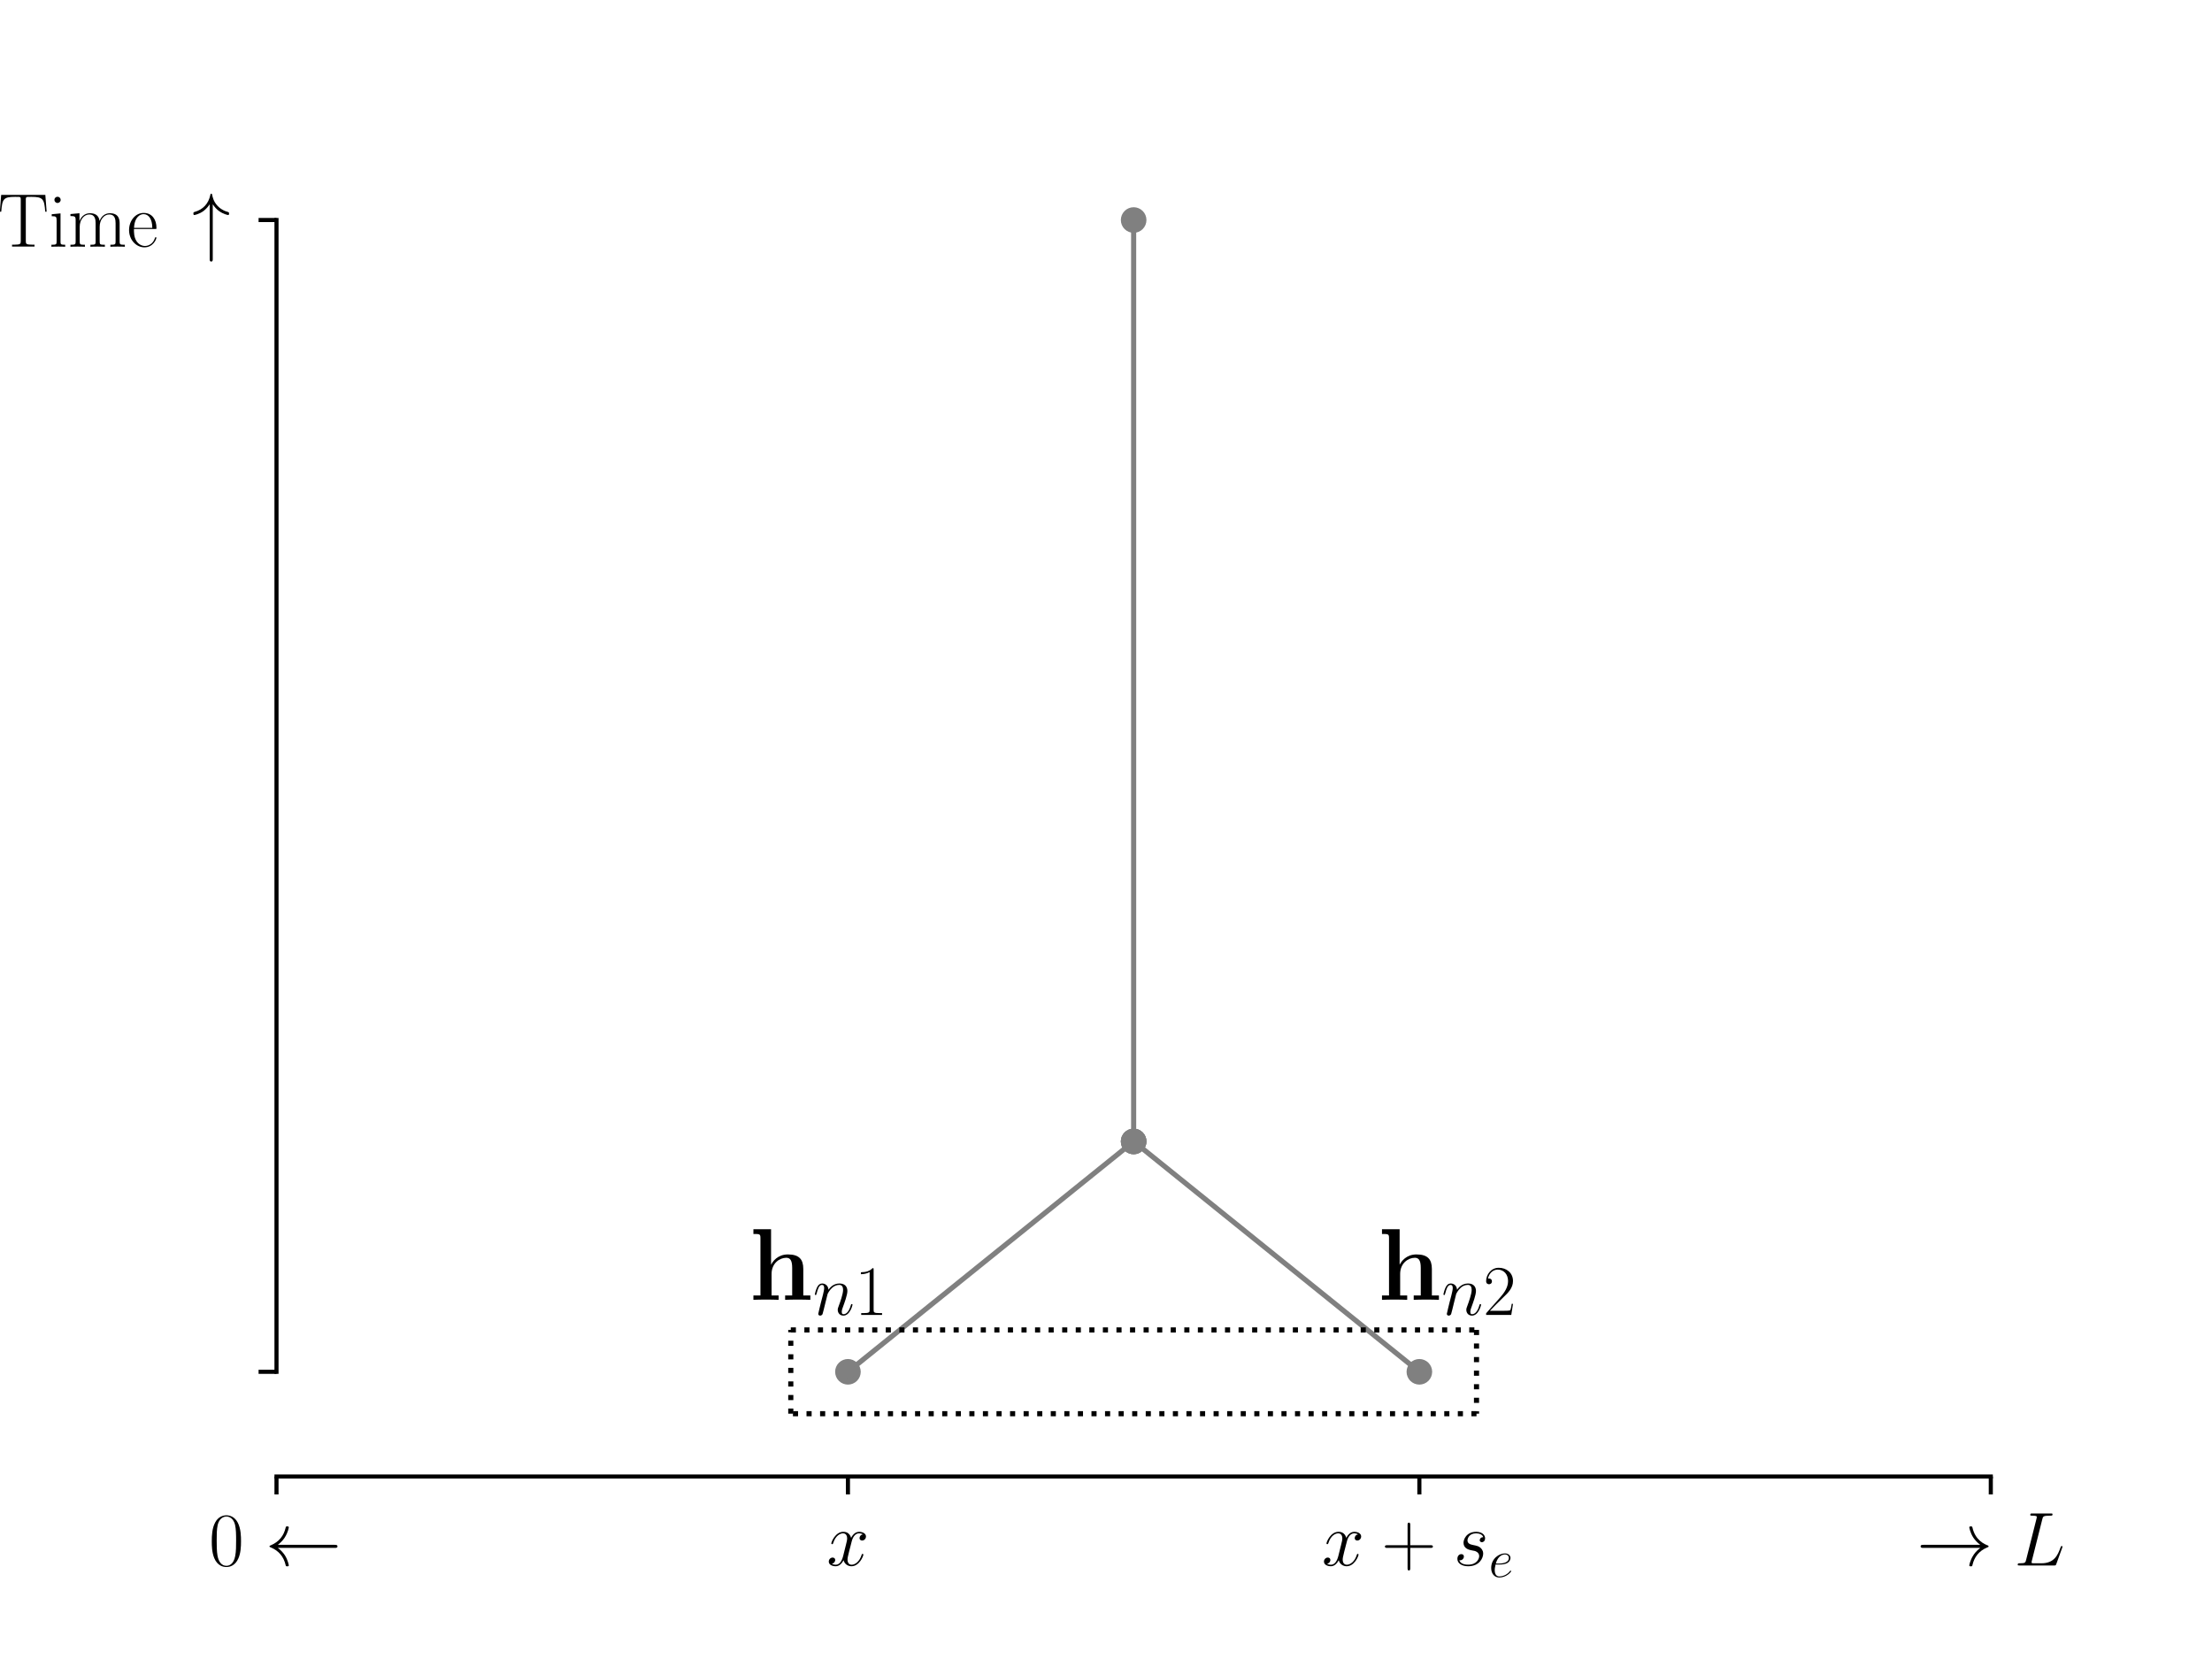
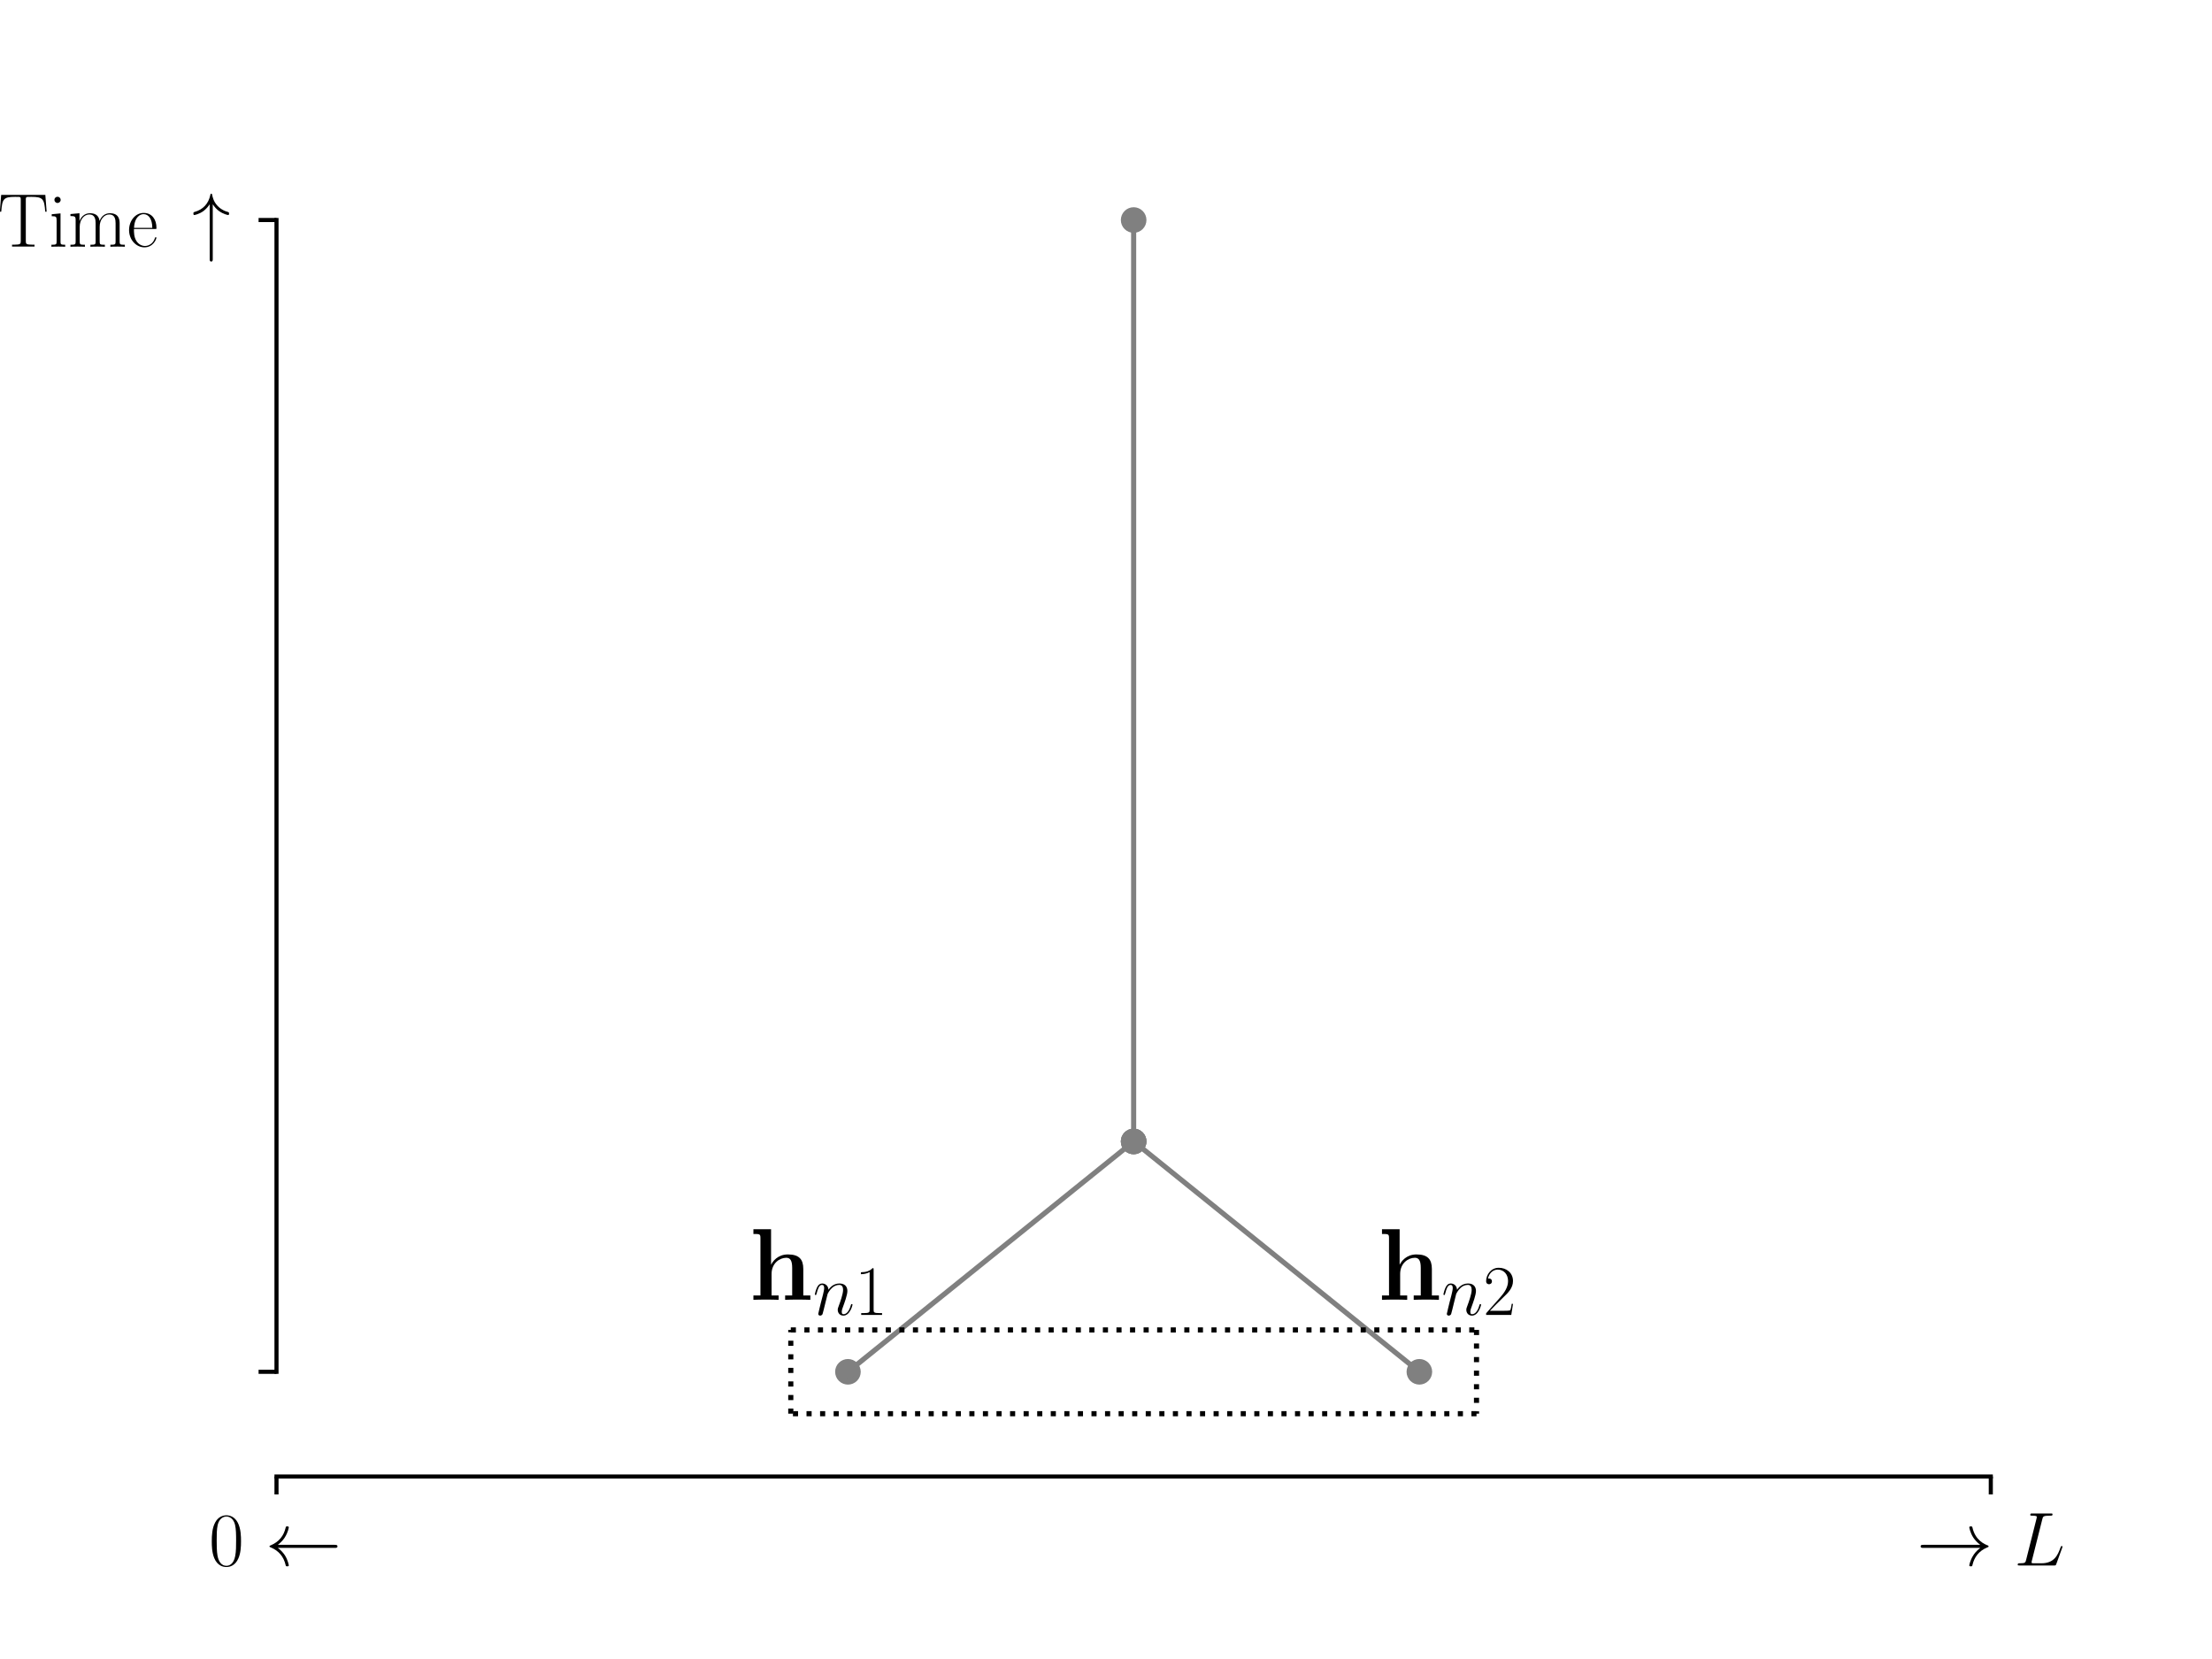
<svg xmlns="http://www.w3.org/2000/svg" xmlns:xlink="http://www.w3.org/1999/xlink" width="432pt" height="324pt" viewBox="0 0 432 324" version="1.1">
  <defs>
    <style type="text/css">*{stroke-linejoin: round; stroke-linecap: butt}</style>
  </defs>
  <g id="figure_1">
    <g id="patch_1">
      <path d="M 0 324  L 432 324  L 432 0  L 0 0  z " style="fill: #ffffff" />
    </g>
    <g id="axes_1">
      <g id="patch_2">
        <path d="M 54 288.36  L 388.8 288.36  L 388.8 38.88  L 54 38.88  z " style="fill: #ffffff" />
      </g>
      <g id="matplotlib.axis_1">
        <g id="xtick_1">
          <g id="line2d_1">
            <defs>
-               <path id="m7490072820" d="M 0 0  L 0 3.5  " style="stroke: #000000; stroke-width: 0.8" />
+               <path id="m689bdb50e0" d="M 0 0  L 0 3.5  " style="stroke: #000000; stroke-width: 0.8" />
            </defs>
            <g>
-               <use xlink:href="#m7490072820" x="54" y="288.36" style="stroke: #000000; stroke-width: 0.8" />
+               <use xlink:href="#m689bdb50e0" x="54" y="288.36" style="stroke: #000000; stroke-width: 0.8" />
            </g>
          </g>
          <g id="text_1">
            <g transform="translate(40.79435 305.7377) scale(0.15 -0.15)">
              <defs>
                <path id="CMR17-30" d="M 2688 2025  C 2688 2416 2682 3080 2413 3591  C 2176 4039 1798 4198 1466 4198  C 1158 4198 768 4058 525 3597  C 269 3118 243 2524 243 2025  C 243 1661 250 1106 448 619  C 723 -39 1216 -128 1466 -128  C 1760 -128 2208 -7 2470 600  C 2662 1042 2688 1559 2688 2025  z M 1466 -26  C 1056 -26 813 325 723 812  C 653 1188 653 1738 653 2096  C 653 2588 653 2997 736 3387  C 858 3929 1216 4096 1466 4096  C 1728 4096 2067 3923 2189 3400  C 2272 3036 2278 2607 2278 2096  C 2278 1680 2278 1169 2202 792  C 2067 95 1690 -26 1466 -26  z " transform="scale(0.015625)" />
                <path id="CMSY10-20" d="M 5811 1472  C 5926 1472 6042 1472 6042 1600  C 6042 1728 5926 1728 5811 1728  L 1056 1728  C 1408 1997 1581 2259 1632 2342  C 1920 2784 1971 3187 1971 3194  C 1971 3270 1894 3270 1843 3270  C 1734 3270 1728 3258 1702 3142  C 1555 2515 1178 1984 454 1683  C 384 1658 358 1645 358 1600  C 358 1555 390 1542 454 1517  C 1120 1242 1549 742 1709 26  C 1728 -51 1734 -70 1843 -70  C 1894 -70 1971 -70 1971 7  C 1971 20 1914 423 1645 851  C 1517 1043 1331 1267 1056 1472  L 5811 1472  z " transform="scale(0.015625)" />
              </defs>
              <use xlink:href="#CMR17-30" transform="scale(0.996264)" />
              <use xlink:href="#CMSY10-20" transform="translate(73.36449 0) scale(0.996264)" />
            </g>
          </g>
        </g>
        <g id="xtick_2">
          <g id="line2d_2">
            <g>
-               <use xlink:href="#m7490072820" x="165.6" y="288.36" style="stroke: #000000; stroke-width: 0.8" />
+               <use xlink:href="#m689bdb50e0" x="388.8" y="288.36" style="stroke: #000000; stroke-width: 0.8" />
            </g>
          </g>
          <g id="text_2">
-             <g transform="translate(161.4424 305.7377) scale(0.15 -0.15)">
-               <defs>
-                 <path id="CMMI12-78" d="M 3034 2606  C 2829 2567 2752 2414 2752 2293  C 2752 2139 2874 2088 2963 2088  C 3155 2088 3290 2254 3290 2427  C 3290 2695 2982 2816 2714 2816  C 2323 2816 2106 2433 2048 2312  C 1901 2816 1504 2816 1389 2816  C 736 2816 390 1980 390 1839  C 390 1814 416 1782 461 1782  C 512 1782 525 1820 538 1846  C 755 2555 1184 2689 1370 2689  C 1658 2689 1715 2420 1715 2267  C 1715 2127 1677 1980 1600 1673  L 1382 798  C 1286 415 1101 64 762 64  C 730 64 570 64 435 147  C 666 192 717 383 717 460  C 717 588 621 664 499 664  C 346 664 179 530 179 326  C 179 57 480 -64 755 -64  C 1062 -64 1280 179 1414 441  C 1517 64 1837 -64 2074 -64  C 2726 -64 3072 773 3072 913  C 3072 945 3046 971 3008 971  C 2950 971 2944 939 2925 888  C 2752 326 2381 64 2093 64  C 1869 64 1747 230 1747 492  C 1747 632 1773 734 1875 1156  L 2099 2024  C 2195 2408 2413 2689 2707 2689  C 2720 2689 2899 2689 3034 2606  z " transform="scale(0.015625)" />
-               </defs>
-               <use xlink:href="#CMMI12-78" transform="scale(0.996264)" />
-             </g>
-           </g>
-         </g>
-         <g id="xtick_3">
-           <g id="line2d_3">
-             <g>
-               <use xlink:href="#m7490072820" x="277.2" y="288.36" style="stroke: #000000; stroke-width: 0.8" />
-             </g>
-           </g>
-           <g id="text_3">
-             <g transform="translate(258.1495 305.7377) scale(0.15 -0.15)">
-               <defs>
-                 <path id="CMR17-2b" d="M 2413 1472  L 4109 1472  C 4198 1472 4307 1472 4307 1580  C 4307 1695 4205 1695 4109 1695  L 2413 1695  L 2413 3386  C 2413 3475 2413 3584 2304 3584  C 2189 3584 2189 3482 2189 3386  L 2189 1695  L 493 1695  C 403 1695 294 1695 294 1587  C 294 1472 397 1472 493 1472  L 2189 1472  L 2189 -218  C 2189 -307 2189 -416 2298 -416  C 2413 -416 2413 -314 2413 -218  L 2413 1472  z " transform="scale(0.015625)" />
-                 <path id="CMMI12-73" d="M 1459 1280  C 1568 1261 1741 1223 1779 1216  C 1862 1192 2150 1090 2150 783  C 2150 586 1971 70 1229 70  C 1094 70 614 70 486 436  C 742 404 870 603 870 745  C 870 880 781 950 653 950  C 512 950 326 841 326 552  C 326 173 710 -64 1222 -64  C 2195 -64 2483 651 2483 984  C 2483 1079 2483 1258 2278 1462  C 2118 1616 1965 1648 1619 1718  C 1446 1756 1171 1814 1171 2101  C 1171 2229 1286 2689 1894 2689  C 2163 2689 2426 2589 2490 2368  C 2208 2368 2195 2125 2195 2119  C 2195 1984 2317 1946 2374 1946  C 2464 1946 2643 2015 2643 2281  C 2643 2545 2400 2816 1901 2816  C 1062 2816 838 2160 838 1899  C 838 1414 1312 1312 1459 1280  z " transform="scale(0.015625)" />
-                 <path id="CMMI12-65" d="M 1146 1479  C 1318 1479 1754 1479 2061 1595  C 2547 1783 2592 2158 2592 2274  C 2592 2558 2349 2816 1926 2816  C 1254 2816 288 2210 288 1073  C 288 402 672 -64 1254 -64  C 2125 -64 2675 609 2675 692  C 2675 730 2637 762 2611 762  C 2592 762 2586 756 2528 699  C 2118 159 1510 64 1267 64  C 902 64 710 350 710 822  C 710 911 710 1071 806 1479  L 1146 1479  z M 838 1600  C 1114 2592 1722 2689 1926 2689  C 2208 2689 2400 2522 2400 2277  C 2400 1600 1376 1600 1107 1600  L 838 1600  z " transform="scale(0.015625)" />
-               </defs>
-               <use xlink:href="#CMMI12-78" transform="scale(0.996264)" />
-               <use xlink:href="#CMR17-2b" transform="translate(77.57327 0) scale(0.996264)" />
-               <use xlink:href="#CMMI12-73" transform="translate(171.4273 0) scale(0.996264)" />
-               <use xlink:href="#CMMI12-65" transform="translate(217.3773 -14.94392) scale(0.697382)" />
-             </g>
-           </g>
-         </g>
-         <g id="xtick_4">
-           <g id="line2d_4">
-             <g>
-               <use xlink:href="#m7490072820" x="388.8" y="288.36" style="stroke: #000000; stroke-width: 0.8" />
-             </g>
-           </g>
-           <g id="text_4">
            <g transform="translate(374.2747 305.7377) scale(0.15 -0.15)">
              <defs>
                <path id="CMSY10-21" d="M 5338 1472  C 4986 1203 4813 941 4762 858  C 4474 416 4422 13 4422 6  C 4422 -70 4499 -70 4550 -70  C 4659 -70 4666 -58 4691 58  C 4838 685 5216 1222 5939 1517  C 6016 1542 6035 1555 6035 1600  C 6035 1645 5997 1664 5984 1670  C 5702 1779 4928 2099 4685 3174  C 4666 3251 4659 3270 4550 3270  C 4499 3270 4422 3270 4422 3193  C 4422 3180 4480 2777 4749 2349  C 4877 2157 5062 1933 5338 1728  L 582 1728  C 467 1728 352 1728 352 1600  C 352 1472 467 1472 582 1472  L 5338 1472  z " transform="scale(0.015625)" />
                <path id="CMMI12-4c" d="M 2349 3861  C 2406 4103 2426 4167 2989 4167  C 3162 4167 3206 4167 3206 4288  C 3206 4352 3136 4352 3110 4352  C 2982 4352 2835 4352 2707 4352  L 1850 4352  C 1728 4352 1587 4352 1466 4352  C 1414 4352 1344 4352 1344 4231  C 1344 4167 1402 4167 1498 4167  C 1888 4167 1888 4116 1888 4046  C 1888 4034 1888 3995 1862 3899  L 998 472  C 941 249 928 185 480 185  C 358 185 294 185 294 70  C 294 0 333 0 461 0  L 3328 0  C 3469 0 3475 6 3520 121  L 4013 1478  C 4026 1510 4038 1548 4038 1567  C 4038 1605 4006 1631 3974 1631  C 3968 1631 3936 1631 3923 1605  C 3910 1599 3910 1586 3859 1465  C 3654 905 3366 185 2285 185  L 1670 185  C 1581 185 1568 185 1530 192  C 1459 198 1453 211 1453 262  C 1453 307 1466 345 1478 401  L 2349 3861  z " transform="scale(0.015625)" />
              </defs>
              <use xlink:href="#CMSY10-21" transform="scale(0.996264)" />
              <use xlink:href="#CMMI12-4c" transform="translate(127.3007 0) scale(0.996264)" />
            </g>
          </g>
        </g>
      </g>
      <g id="matplotlib.axis_2">
        <g id="ytick_1">
-           <g id="line2d_5">
+           <g id="line2d_3">
            <defs>
-               <path id="m198a8b5937" d="M 0 0  L -3.5 0  " style="stroke: #000000; stroke-width: 0.8" />
+               <path id="m844ed209ff" d="M 0 0  L -3.5 0  " style="stroke: #000000; stroke-width: 0.8" />
            </defs>
            <g>
-               <use xlink:href="#m198a8b5937" x="54" y="267.911" style="stroke: #000000; stroke-width: 0.8" />
+               <use xlink:href="#m844ed209ff" x="54" y="267.911" style="stroke: #000000; stroke-width: 0.8" />
            </g>
          </g>
        </g>
        <g id="ytick_2">
-           <g id="line2d_6">
+           <g id="line2d_4">
            <g>
-               <use xlink:href="#m198a8b5937" x="54" y="42.97" style="stroke: #000000; stroke-width: 0.8" />
+               <use xlink:href="#m844ed209ff" x="54" y="42.97" style="stroke: #000000; stroke-width: 0.8" />
            </g>
          </g>
-           <g id="text_5">
+           <g id="text_3">
            <g transform="translate(-0.443243 48.15871) scale(0.15 -0.15)">
              <defs>
                <path id="CMR17-54" d="M 3981 4326  L 288 4326  L 179 2918  L 294 2918  C 378 3976 467 4160 1453 4160  C 1568 4160 1754 4160 1805 4154  C 1926 4135 1926 4058 1926 3912  L 1926 459  C 1926 230 1907 160 1376 160  L 1197 160  L 1197 0  C 1504 0 1824 0 2138 0  C 2451 0 2771 0 3078 0  L 3078 160  L 2899 160  C 2368 160 2349 230 2349 459  L 2349 3912  C 2349 4052 2349 4129 2464 4154  C 2515 4160 2701 4160 2816 4160  C 3795 4160 3891 3976 3974 2918  L 4090 2918  L 3981 4326  z " transform="scale(0.015625)" />
                <path id="CMR17-69" d="M 992 3909  C 992 4049 877 4170 730 4170  C 589 4170 467 4056 467 3909  C 467 3769 582 3648 730 3648  C 870 3648 992 3763 992 3909  z M 243 2706  L 243 2541  C 602 2541 653 2502 653 2197  L 653 427  C 653 184 627 153 218 153  L 218 -13  C 371 0 646 0 806 0  C 960 0 1222 0 1370 -13  L 1370 153  C 992 153 979 191 979 420  L 979 2776  L 243 2706  z " transform="scale(0.015625)" />
                <path id="CMR17-6d" d="M 4326 1933  C 4326 2252 4269 2790 3507 2790  C 3072 2790 2771 2496 2656 2151  L 2650 2151  C 2573 2676 2195 2790 1837 2790  C 1331 2790 1069 2400 973 2144  L 966 2144  L 966 2790  L 211 2720  L 211 2554  C 589 2554 646 2515 646 2208  L 646 428  C 646 184 621 153 211 153  L 211 -13  C 365 0 646 0 813 0  C 979 0 1267 0 1421 -13  L 1421 153  C 1011 153 986 178 986 428  L 986 1658  C 986 2247 1344 2688 1792 2688  C 2266 2688 2317 2266 2317 1958  L 2317 428  C 2317 184 2291 153 1882 153  L 1882 -13  C 2035 0 2317 0 2483 0  C 2650 0 2938 0 3091 -13  L 3091 153  C 2682 153 2656 178 2656 428  L 2656 1658  C 2656 2247 3014 2688 3462 2688  C 3936 2688 3987 2266 3987 1958  L 3987 428  C 3987 184 3962 153 3552 153  L 3552 -13  C 3706 0 3987 0 4154 0  C 4320 0 4608 0 4762 -13  L 4762 153  C 4352 153 4326 178 4326 428  L 4326 1933  z " transform="scale(0.015625)" />
                <path id="CMR17-65" d="M 2438 1472  C 2464 1498 2464 1511 2464 1576  C 2464 2238 2118 2816 1389 2816  C 710 2816 173 2169 173 1383  C 173 551 781 -64 1459 -64  C 2176 -64 2458 607 2458 740  C 2458 784 2419 784 2406 784  C 2362 784 2355 771 2330 696  C 2189 265 1837 51 1504 51  C 1229 51 954 203 781 480  C 582 803 582 1176 582 1472  L 2438 1472  z M 589 1568  C 634 2505 1126 2714 1382 2714  C 1818 2714 2112 2297 2118 1568  L 589 1568  z " transform="scale(0.015625)" />
                <path id="CMSY10-22" d="M 1728 3542  C 1882 3299 2061 3120 2221 2997  C 2611 2703 3002 2639 3014 2639  C 3091 2639 3091 2709 3091 2760  C 3091 2863 3085 2869 2944 2914  C 2509 3035 2259 3266 2112 3426  C 1786 3779 1709 4163 1670 4368  C 1664 4400 1638 4425 1600 4425  C 1542 4425 1536 4387 1523 4310  C 1376 3600 922 3100 218 2902  C 122 2870 109 2870 109 2761  C 109 2710 109 2639 186 2639  C 205 2639 582 2709 947 2971  C 1158 3132 1331 3324 1472 3542  L 1472 -1021  C 1472 -1136 1472 -1252 1600 -1252  C 1728 -1252 1728 -1136 1728 -1021  L 1728 3542  z " transform="scale(0.015625)" />
              </defs>
              <use xlink:href="#CMR17-54" transform="scale(0.996264)" />
              <use xlink:href="#CMR17-69" transform="translate(66.50988 0) scale(0.996264)" />
              <use xlink:href="#CMR17-6d" transform="translate(91.38094 0) scale(0.996264)" />
              <use xlink:href="#CMR17-65" transform="translate(168.3005 0) scale(0.996264)" />
              <use xlink:href="#CMSY10-22" transform="translate(253.0646 0) scale(0.996264)" />
            </g>
          </g>
        </g>
      </g>
+       <g id="line2d_5">
+         <path d="M 165.6 267.911  L 221.4 222.923  " clip-path="url(#p1f6683cbee)" style="fill: none; stroke: #808080; stroke-linecap: square" />
+         <defs>
+           <path id="m04c7f289ea" d="M 0 2  C 0.53 2 1.039 1.789 1.414 1.414  C 1.789 1.039 2 0.53 2 0  C 2 -0.53 1.789 -1.039 1.414 -1.414  C 1.039 -1.789 0.53 -2 0 -2  C -0.53 -2 -1.039 -1.789 -1.414 -1.414  C -1.789 -1.039 -2 -0.53 -2 0  C -2 0.53 -1.789 1.039 -1.414 1.414  C -1.039 1.789 -0.53 2 0 2  z " style="stroke: #808080" />
+         </defs>
+         <g clip-path="url(#p1f6683cbee)">
+           <use xlink:href="#m04c7f289ea" x="165.6" y="267.911" style="fill: #808080; stroke: #808080" />
+           <use xlink:href="#m04c7f289ea" x="221.4" y="222.923" style="fill: #808080; stroke: #808080" />
+         </g>
+       </g>
+       <g id="line2d_6">
+         <path d="M 277.2 267.911  L 221.4 222.923  " clip-path="url(#p1f6683cbee)" style="fill: none; stroke: #808080; stroke-linecap: square" />
+         <g clip-path="url(#p1f6683cbee)">
+           <use xlink:href="#m04c7f289ea" x="277.2" y="267.911" style="fill: #808080; stroke: #808080" />
+           <use xlink:href="#m04c7f289ea" x="221.4" y="222.923" style="fill: #808080; stroke: #808080" />
+         </g>
+       </g>
      <g id="line2d_7">
-         <path d="M 165.6 267.911  L 221.4 222.923  " clip-path="url(#pbe1caf0e12)" style="fill: none; stroke: #808080; stroke-linecap: square" />
-         <defs>
-           <path id="mafc4652f2b" d="M 0 2  C 0.53 2 1.039 1.789 1.414 1.414  C 1.789 1.039 2 0.53 2 0  C 2 -0.53 1.789 -1.039 1.414 -1.414  C 1.039 -1.789 0.53 -2 0 -2  C -0.53 -2 -1.039 -1.789 -1.414 -1.414  C -1.789 -1.039 -2 -0.53 -2 0  C -2 0.53 -1.789 1.039 -1.414 1.414  C -1.039 1.789 -0.53 2 0 2  z " style="stroke: #808080" />
-         </defs>
-         <g clip-path="url(#pbe1caf0e12)">
-           <use xlink:href="#mafc4652f2b" x="165.6" y="267.911" style="fill: #808080; stroke: #808080" />
-           <use xlink:href="#mafc4652f2b" x="221.4" y="222.923" style="fill: #808080; stroke: #808080" />
+         <path d="M 221.4 222.923  L 221.4 42.97  " clip-path="url(#p1f6683cbee)" style="fill: none; stroke: #808080; stroke-linecap: square" />
+         <g clip-path="url(#p1f6683cbee)">
+           <use xlink:href="#m04c7f289ea" x="221.4" y="222.923" style="fill: #808080; stroke: #808080" />
+           <use xlink:href="#m04c7f289ea" x="221.4" y="42.97" style="fill: #808080; stroke: #808080" />
        </g>
      </g>
      <g id="line2d_8">
-         <path d="M 277.2 267.911  L 221.4 222.923  " clip-path="url(#pbe1caf0e12)" style="fill: none; stroke: #808080; stroke-linecap: square" />
-         <g clip-path="url(#pbe1caf0e12)">
-           <use xlink:href="#mafc4652f2b" x="277.2" y="267.911" style="fill: #808080; stroke: #808080" />
-           <use xlink:href="#mafc4652f2b" x="221.4" y="222.923" style="fill: #808080; stroke: #808080" />
-         </g>
+         <path d="M 154.44 259.731  L 288.36 259.731  " clip-path="url(#p1f6683cbee)" style="fill: none; stroke-dasharray: 1,1.65; stroke-dashoffset: 0; stroke: #000000" />
      </g>
      <g id="line2d_9">
-         <path d="M 221.4 222.923  L 221.4 42.97  " clip-path="url(#pbe1caf0e12)" style="fill: none; stroke: #808080; stroke-linecap: square" />
-         <g clip-path="url(#pbe1caf0e12)">
-           <use xlink:href="#mafc4652f2b" x="221.4" y="222.923" style="fill: #808080; stroke: #808080" />
-           <use xlink:href="#mafc4652f2b" x="221.4" y="42.97" style="fill: #808080; stroke: #808080" />
-         </g>
+         <path d="M 288.36 259.731  L 288.36 276.09  " clip-path="url(#p1f6683cbee)" style="fill: none; stroke-dasharray: 1,1.65; stroke-dashoffset: 0; stroke: #000000" />
      </g>
      <g id="line2d_10">
-         <path d="M 154.44 259.731  L 288.36 259.731  " clip-path="url(#pbe1caf0e12)" style="fill: none; stroke-dasharray: 1,1.65; stroke-dashoffset: 0; stroke: #000000" />
+         <path d="M 288.36 276.09  L 154.44 276.09  " clip-path="url(#p1f6683cbee)" style="fill: none; stroke-dasharray: 1,1.65; stroke-dashoffset: 0; stroke: #000000" />
      </g>
      <g id="line2d_11">
-         <path d="M 288.36 259.731  L 288.36 276.09  " clip-path="url(#pbe1caf0e12)" style="fill: none; stroke-dasharray: 1,1.65; stroke-dashoffset: 0; stroke: #000000" />
-       </g>
-       <g id="line2d_12">
-         <path d="M 288.36 276.09  L 154.44 276.09  " clip-path="url(#pbe1caf0e12)" style="fill: none; stroke-dasharray: 1,1.65; stroke-dashoffset: 0; stroke: #000000" />
-       </g>
-       <g id="line2d_13">
-         <path d="M 154.44 276.09  L 154.44 259.731  " clip-path="url(#pbe1caf0e12)" style="fill: none; stroke-dasharray: 1,1.65; stroke-dashoffset: 0; stroke: #000000" />
+         <path d="M 154.44 276.09  L 154.44 259.731  " clip-path="url(#p1f6683cbee)" style="fill: none; stroke-dasharray: 1,1.65; stroke-dashoffset: 0; stroke: #000000" />
      </g>
      <g id="patch_3">
        <path d="M 54 267.911  L 54 42.97  " style="fill: none; stroke: #000000; stroke-width: 0.8; stroke-linejoin: miter; stroke-linecap: square" />
      </g>
      <g id="patch_4">
        <path d="M 54 288.36  L 388.8 288.36  " style="fill: none; stroke: #000000; stroke-width: 0.8; stroke-linejoin: miter; stroke-linecap: square" />
      </g>
-       <g id="text_6">
+       <g id="text_4">
        <g transform="translate(146.303 253.8106) scale(0.2 -0.2)">
          <defs>
            <path id="CMBX12-68" d="M 3398 1924  C 3398 2525 3136 2834 2432 2834  C 1786 2834 1472 2384 1382 2194  L 1376 2194  L 1376 4416  L 269 4416  L 269 4117  C 666 4117 710 4117 710 3858  L 710 260  L 269 260  L 269 -13  C 416 0 877 0 1056 0  C 1235 0 1702 0 1850 -13  L 1850 260  L 1408 260  L 1408 1607  C 1408 2289 1920 2624 2330 2624  C 2566 2624 2701 2473 2701 1993  L 2701 260  L 2259 260  L 2259 -13  C 2406 0 2867 0 3046 0  C 3226 0 3693 0 3840 -13  L 3840 260  L 3398 260  L 3398 1924  z " transform="scale(0.015625)" />
            <path id="CMMI12-6e" d="M 1318 1871  C 1331 1910 1491 2229 1728 2433  C 1894 2586 2112 2689 2362 2689  C 2618 2689 2707 2497 2707 2242  C 2707 1878 2445 1150 2317 805  C 2259 651 2227 568 2227 453  C 2227 166 2426 -64 2733 -64  C 3328 -64 3552 875 3552 913  C 3552 945 3526 971 3488 971  C 3430 971 3424 952 3392 843  C 3245 319 3002 64 2752 64  C 2688 64 2586 64 2586 269  C 2586 429 2656 621 2694 710  C 2822 1063 3091 1780 3091 2145  C 3091 2528 2867 2816 2381 2816  C 1811 2816 1510 2415 1395 2255  C 1376 2618 1114 2816 832 2816  C 627 2816 486 2695 378 2478  C 262 2248 173 1865 173 1839  C 173 1814 198 1782 243 1782  C 294 1782 301 1788 339 1935  C 442 2325 557 2689 813 2689  C 960 2689 1011 2586 1011 2395  C 1011 2254 947 2005 902 1807  L 723 1118  C 698 996 627 709 595 594  C 550 428 480 128 480 96  C 480 6 550 -64 646 -64  C 723 -64 813 -26 864 70  C 877 102 934 326 966 453  L 1107 1028  L 1318 1871  z " transform="scale(0.015625)" />
            <path id="CMR17-31" d="M 1702 4058  C 1702 4192 1696 4192 1606 4192  C 1357 3916 979 3827 621 3827  C 602 3827 570 3827 563 3808  C 557 3795 557 3782 557 3648  C 755 3648 1088 3686 1344 3839  L 1344 461  C 1344 236 1331 160 781 160  L 589 160  L 589 0  C 896 0 1216 0 1523 0  C 1830 0 2150 0 2458 0  L 2458 160  L 2266 160  C 1715 160 1702 230 1702 458  L 1702 4058  z " transform="scale(0.015625)" />
          </defs>
          <use xlink:href="#CMBX12-68" transform="scale(0.996264)" />
          <use xlink:href="#CMMI12-6e" transform="translate(62.2665 -14.94392) scale(0.697382)" />
          <use xlink:href="#CMR17-31" transform="translate(103.0273 -14.94392) scale(0.697382)" />
        </g>
      </g>
-       <g id="text_7">
+       <g id="text_5">
        <g transform="translate(269.063 253.8106) scale(0.2 -0.2)">
          <defs>
            <path id="CMR17-32" d="M 2669 989  L 2554 989  C 2490 536 2438 459 2413 420  C 2381 369 1920 369 1830 369  L 602 369  C 832 619 1280 1072 1824 1597  C 2214 1967 2669 2402 2669 3035  C 2669 3790 2067 4224 1395 4224  C 691 4224 262 3604 262 3030  C 262 2780 448 2748 525 2748  C 589 2748 781 2787 781 3010  C 781 3207 614 3264 525 3264  C 486 3264 448 3258 422 3245  C 544 3790 915 4058 1306 4058  C 1862 4058 2227 3617 2227 3035  C 2227 2479 1901 2000 1536 1584  L 262 146  L 262 0  L 2515 0  L 2669 989  z " transform="scale(0.015625)" />
          </defs>
          <use xlink:href="#CMBX12-68" transform="scale(0.996264)" />
          <use xlink:href="#CMMI12-6e" transform="translate(62.2665 -14.94392) scale(0.697382)" />
          <use xlink:href="#CMR17-32" transform="translate(103.0273 -14.94392) scale(0.697382)" />
        </g>
      </g>
    </g>
  </g>
  <defs>
-     <clipPath id="pbe1caf0e12">
+     <clipPath id="p1f6683cbee">
      <rect x="54" y="38.88" width="334.8" height="249.48" />
    </clipPath>
  </defs>
</svg>
